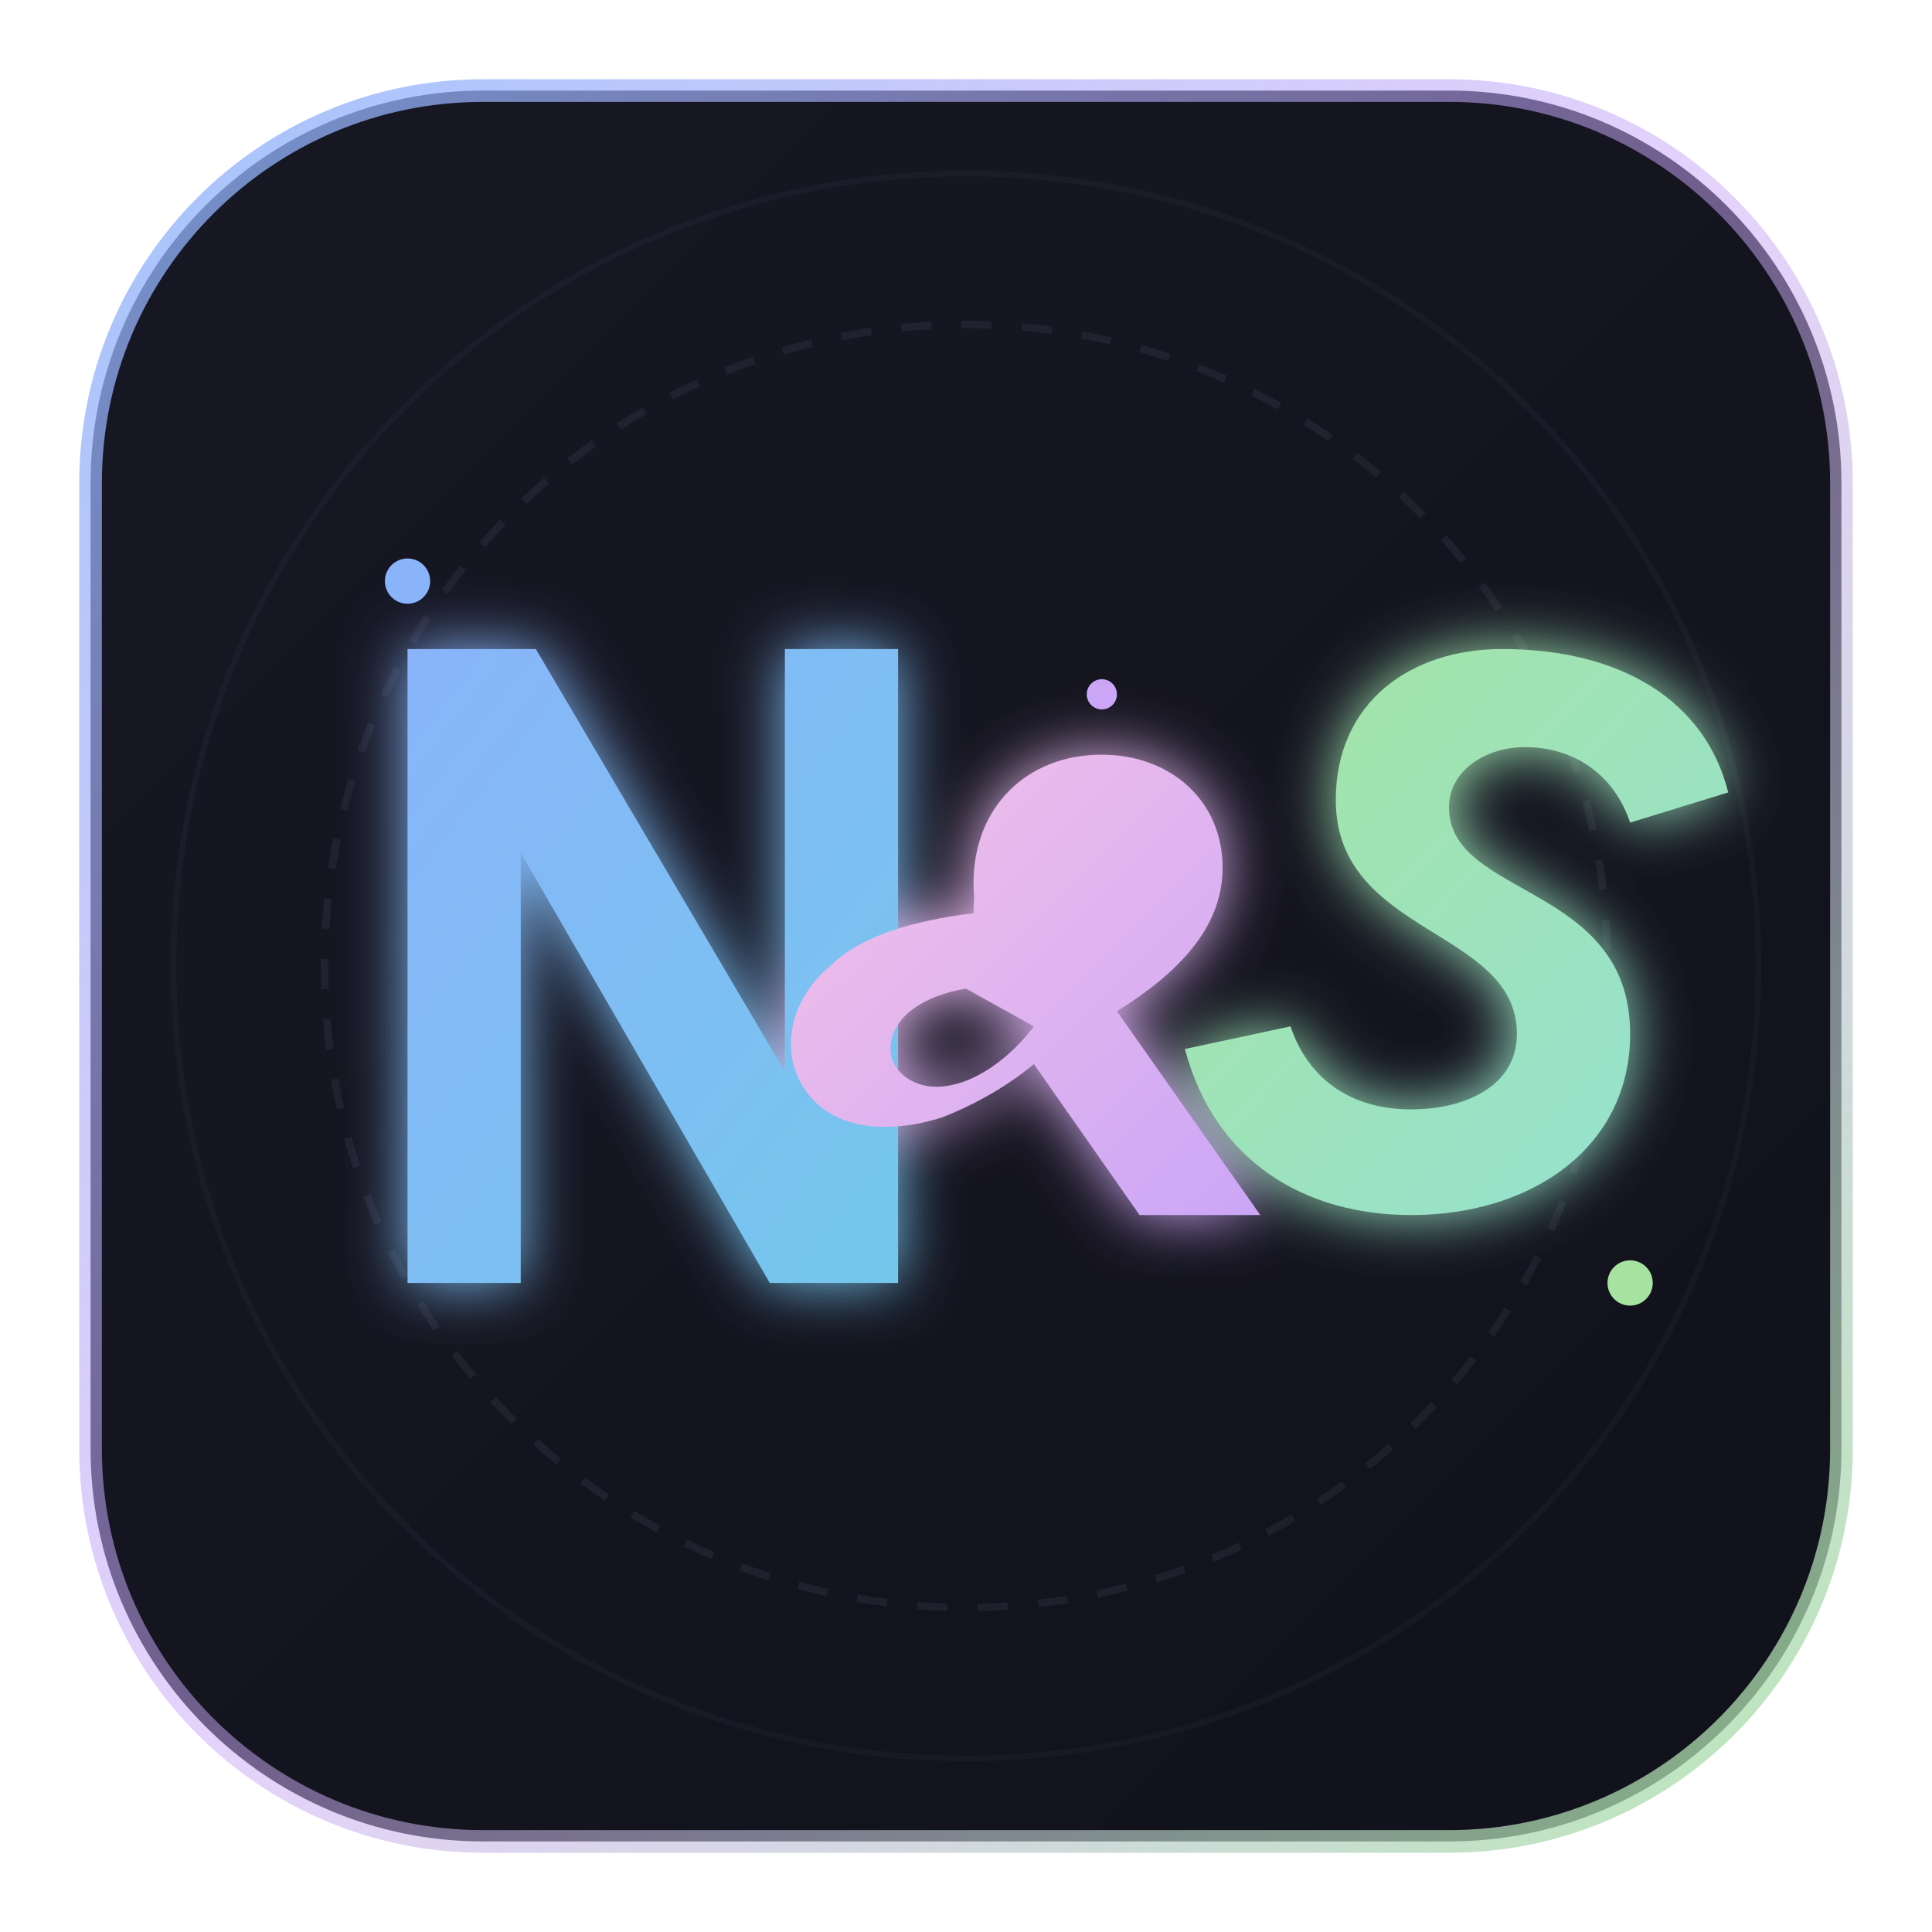
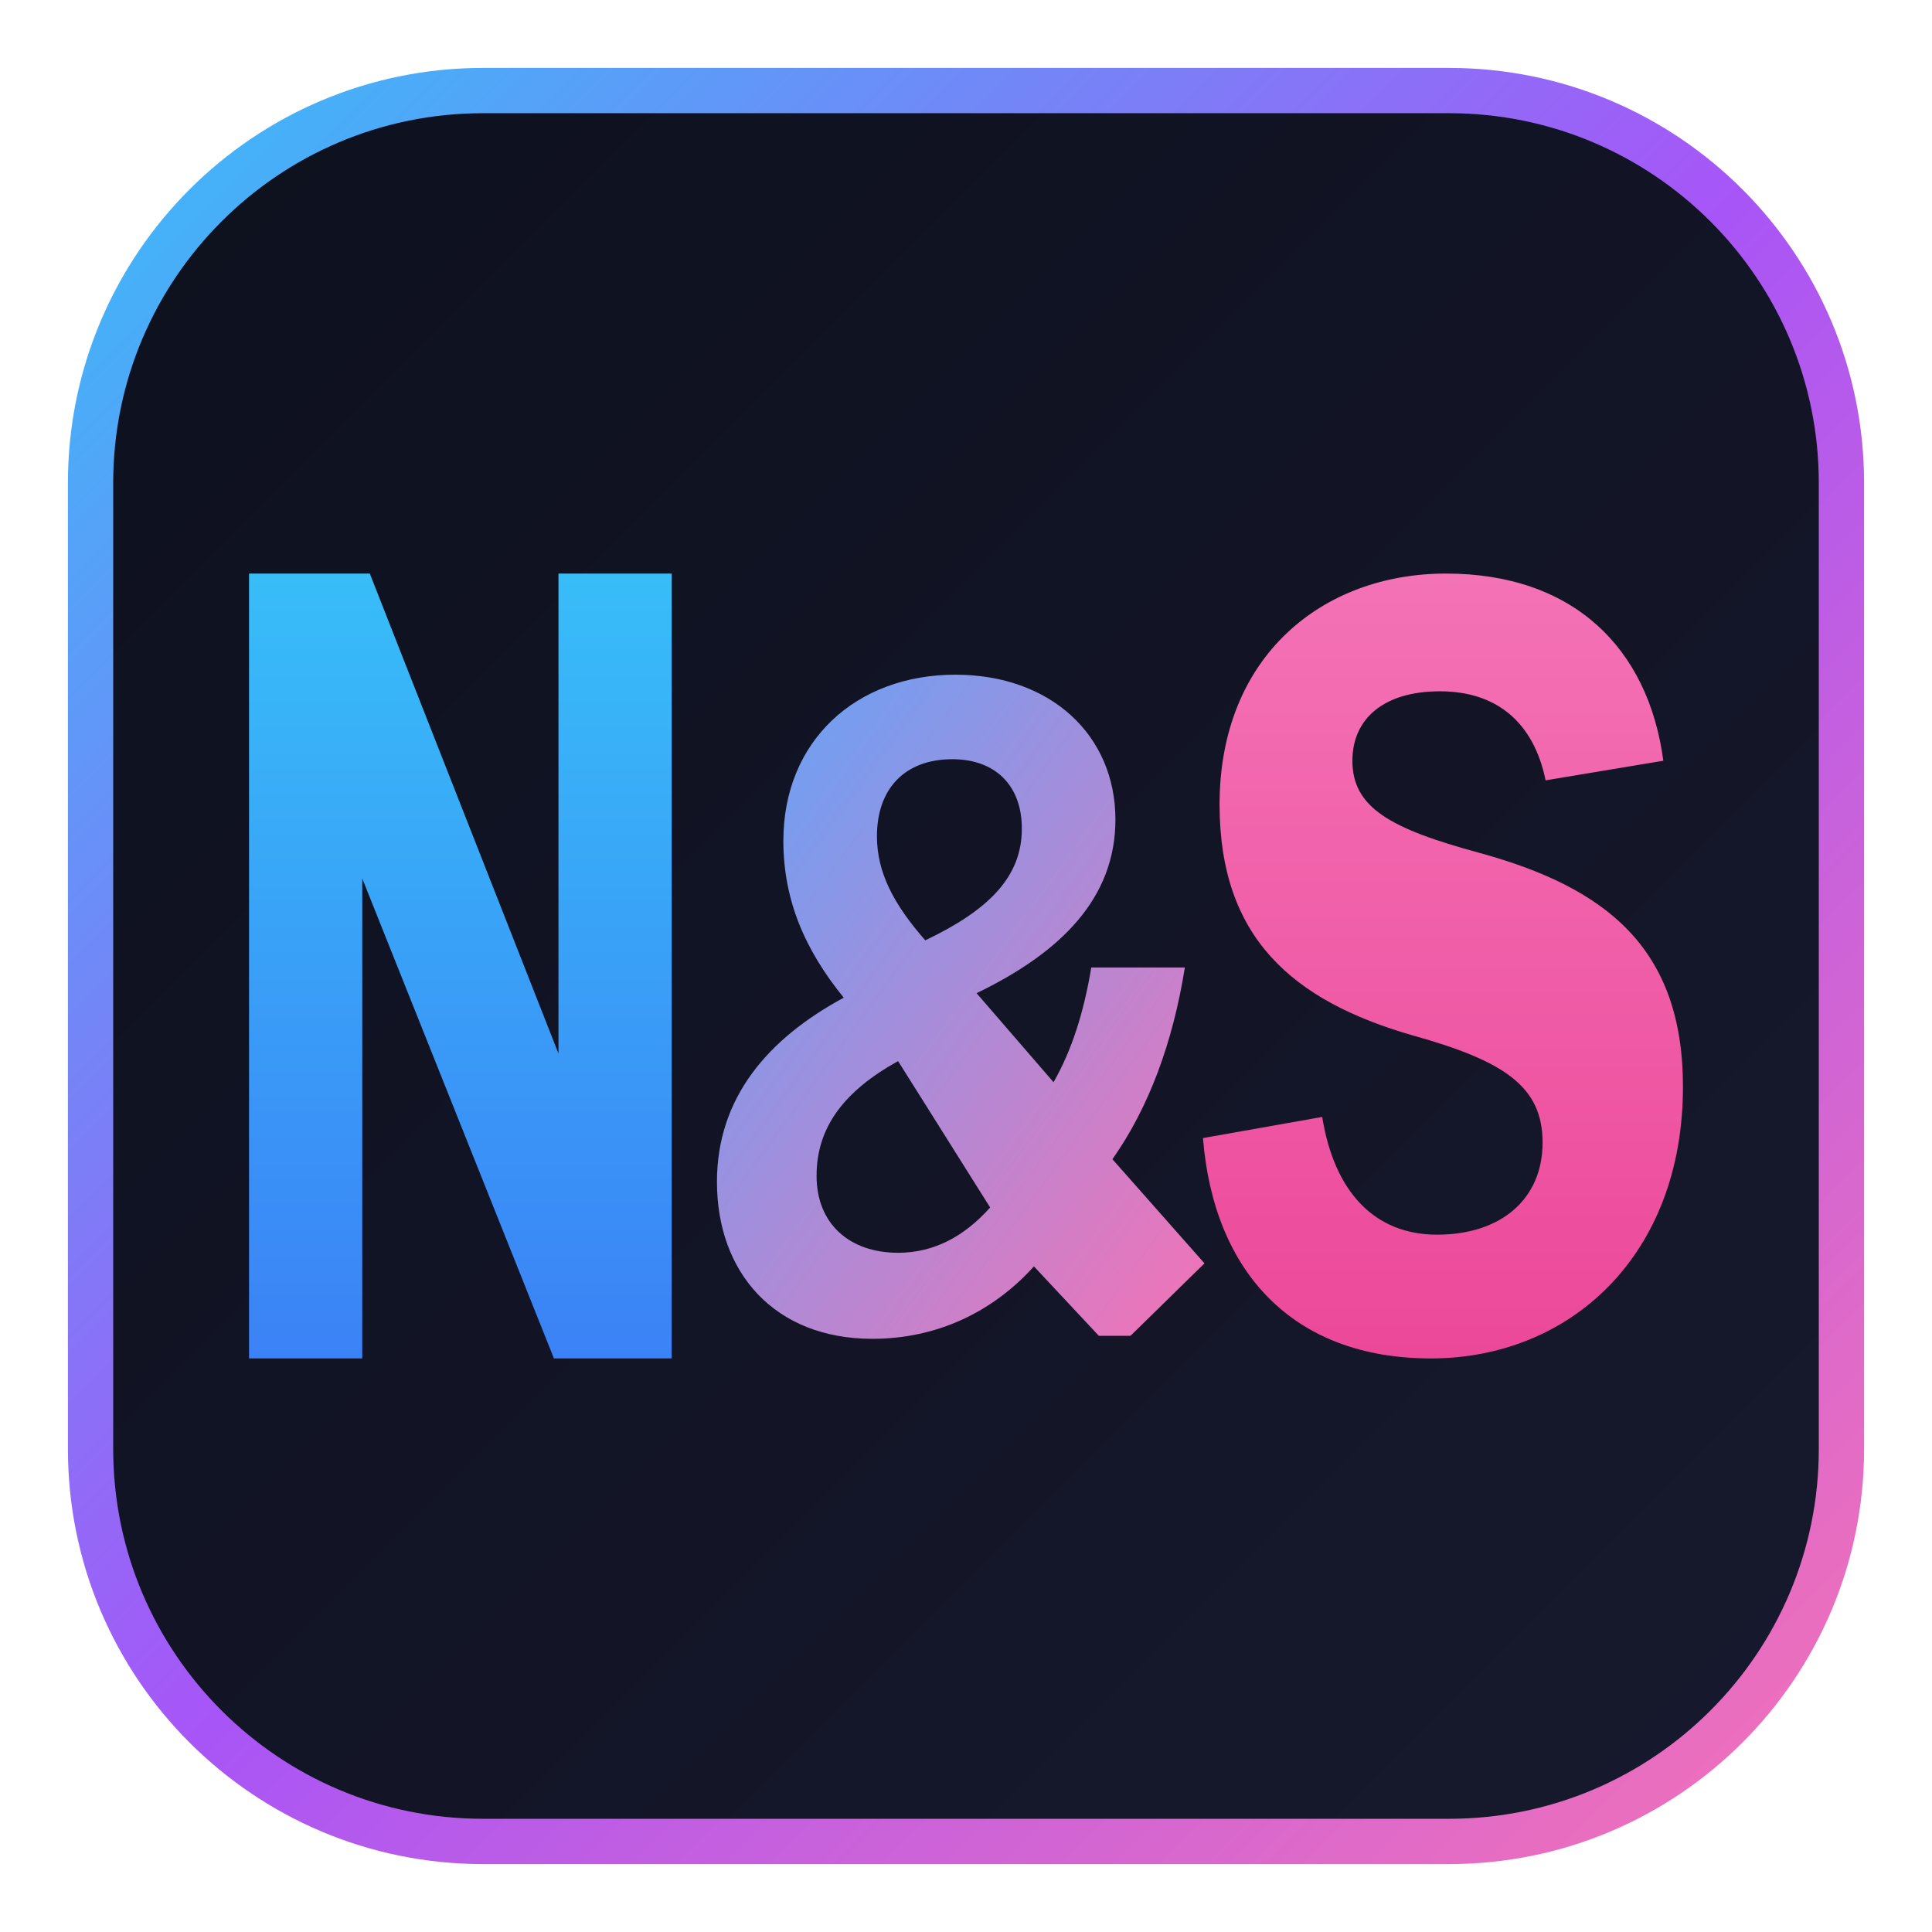
- <svg xmlns="http://www.w3.org/2000/svg" viewBox="0 0 512 512" width="100%" height="100%">
+ <svg xmlns="http://www.w3.org/2000/svg" viewBox="0 0 128 128" width="128" height="128">
  <defs>
-     <linearGradient id="bg-grad" x1="0%" y1="0%" x2="100%" y2="100%">
-       <stop offset="0%" stop-color="#181825" />
-       <stop offset="100%" stop-color="#11111B" />
+     <linearGradient id="bgGrad" x1="0%" y1="0%" x2="100%" y2="100%">
+       <stop offset="0%" stop-color="#0D101D" />
+       <stop offset="100%" stop-color="#17192E" />
    </linearGradient>
-     <linearGradient id="border-grad" x1="0%" y1="0%" x2="100%" y2="100%">
-       <stop offset="0%" stop-color="#89B4FA" stop-opacity="0.8" />
-       <stop offset="50%" stop-color="#CBA6F7" stop-opacity="0.5" />
-       <stop offset="100%" stop-color="#A6E3A1" stop-opacity="0.8" />
+     <linearGradient id="borderGrad" x1="0%" y1="0%" x2="100%" y2="100%">
+       <stop offset="0%" stop-color="#38BDF8" />
+       <stop offset="50%" stop-color="#A855F7" />
+       <stop offset="100%" stop-color="#F472B6" />
    </linearGradient>
-     <linearGradient id="n-grad" x1="0%" y1="0%" x2="100%" y2="100%">
-       <stop offset="0%" stop-color="#89B4FA" />
-       <stop offset="100%" stop-color="#74C7EC" />
+     <linearGradient id="nGrad" x1="0%" y1="0%" x2="0%" y2="100%">
+       <stop offset="0%" stop-color="#38BDF8" />
+       <stop offset="100%" stop-color="#3B82F6" />
    </linearGradient>
-     <linearGradient id="amp-grad" x1="0%" y1="0%" x2="100%" y2="100%">
-       <stop offset="0%" stop-color="#F5C2E7" />
-       <stop offset="100%" stop-color="#CBA6F7" />
+     <linearGradient id="ampGrad" x1="0%" y1="0%" x2="100%" y2="100%">
+       <stop offset="0%" stop-color="#60A5FA" />
+       <stop offset="100%" stop-color="#F472B6" />
    </linearGradient>
-     <linearGradient id="s-grad" x1="0%" y1="0%" x2="100%" y2="100%">
-       <stop offset="0%" stop-color="#A6E3A1" />
-       <stop offset="100%" stop-color="#94E2D5" />
+     <linearGradient id="sGrad" x1="0%" y1="0%" x2="0%" y2="100%">
+       <stop offset="0%" stop-color="#F472B6" />
+       <stop offset="100%" stop-color="#EC4899" />
    </linearGradient>
-     <filter id="glow" x="-20%" y="-20%" width="140%" height="140%">
-       <feGaussianBlur stdDeviation="8" result="blur" />
-       <feComposite in="SourceGraphic" in2="blur" operator="over" />
-     </filter>
  </defs>
-   <rect x="24" y="24" width="464" height="464" rx="104" fill="url(#bg-grad)" stroke="url(#border-grad)" stroke-width="6" />
-   <circle cx="256" cy="256" r="170" fill="none" stroke="#313244" stroke-width="2" stroke-dasharray="8 8" opacity="0.4" />
-   <circle cx="256" cy="256" r="210" fill="none" stroke="#313244" stroke-width="1.5" opacity="0.2" />
-   <g filter="url(#glow)">
-     <path d="M 108 340 L 108 172 L 142 172 L 208 284 L 208 172 L 238 172 L 238 340 L 204 340 L 138 226 L 138 340 Z" fill="url(#n-grad)" />
-     <path d="M 276 270 C 265 258 258 248 258 234 C 258 214 272 200 292 200 C 310 200 324 212 324 230 C 324 246 312 258 296 268 L 334 322 L 302 322 L 274 282 C 268 287 260 292 250 296 C 238 300 224 300 216 292 C 206 282 208 266 220 256 C 228 248 242 244 258 242 C 258 238 258 232 264 226 C 268 222 276 218 284 220 C 290 222 294 226 294 232 C 294 240 288 246 276 254 Z M 256 262 C 244 264 236 270 236 278 C 236 284 242 288 248 288 C 258 288 268 280 274 272 Z" fill="url(#amp-grad)" />
-     <path d="M 398 172 C 374 172 354 186 354 212 C 354 248 402 246 402 274 C 402 288 388 294 374 294 C 356 294 346 284 342 272 L 314 278 C 322 308 346 322 374 322 C 406 322 432 304 432 274 C 432 234 384 238 384 214 C 384 204 394 198 404 198 C 418 198 428 206 432 218 L 458 210 C 452 186 430 172 398 172 Z" fill="url(#s-grad)" />
-   </g>
-   <circle cx="108" cy="154" r="6" fill="#89B4FA" />
-   <circle cx="432" cy="340" r="6" fill="#A6E3A1" />
-   <circle cx="292" cy="184" r="4" fill="#CBA6F7" />
+   <rect x="6" y="6" width="116" height="116" rx="26" fill="url(#bgGrad)" stroke="url(#borderGrad)" stroke-width="3" />
+   <path d="M 16.5 38 L 24.5 38 L 37 69.8 L 37 38 L 44.5 38 L 44.5 90 L 36.7 90 L 24 58.2 L 24 90 L 16.5 90 Z" fill="url(#nGrad)" />
+   <path d="M 72.8 88.5 L 68.5 83.9 C 65.8 86.9 62.1 88.7 57.8 88.7 C 51.3 88.7 47.5 84.3 47.5 78.3 C 47.5 72.7 50.9 68.8 55.9 66.1 C 53.3 62.9 51.9 59.6 51.9 55.7 C 51.9 49.1 56.7 44.7 63.3 44.7 C 69.6 44.7 73.9 48.7 73.9 54.3 C 73.9 59.5 70.3 63.1 64.7 65.8 L 69.8 71.7 C 71 69.6 71.8 67.1 72.3 64.1 L 78.5 64.1 C 77.7 69.1 76.1 73.4 73.7 76.8 L 79.8 83.7 L 74.9 88.5 Z M 63.1 50.3 C 59.9 50.3 58.1 52.3 58.1 55.4 C 58.1 57.8 59.2 59.9 61.3 62.3 C 65.5 60.3 67.7 58.1 67.7 54.9 C 67.7 52 65.9 50.3 63.1 50.3 Z M 59.5 70.3 C 55.9 72.3 54.1 74.7 54.1 77.9 C 54.1 81.1 56.3 83 59.5 83 C 61.9 83 63.9 81.9 65.6 80 Z" fill="url(#ampGrad)" fill-rule="evenodd" />
+   <path d="M 110.2 50.4 L 102.4 51.7 C 101.6 47.8 99.1 45.8 95.4 45.8 C 91.7 45.8 89.6 47.6 89.6 50.4 C 89.6 53.5 92.1 54.9 98 56.5 C 106.4 58.8 111.5 62.8 111.5 72 C 111.5 83.2 104 90 94.8 90 C 85.6 90 80.4 84.2 79.7 75.4 L 87.6 74 C 88.4 79 91.1 81.8 95.2 81.8 C 99.5 81.8 102.2 79.4 102.2 75.7 C 102.2 72 99.7 70.3 93.6 68.6 C 85.6 66.3 80.8 62.1 80.8 53.3 C 80.8 43.5 87.6 38 95.8 38 C 104.2 38 109.2 42.9 110.2 50.4 Z" fill="url(#sGrad)" />
</svg>
